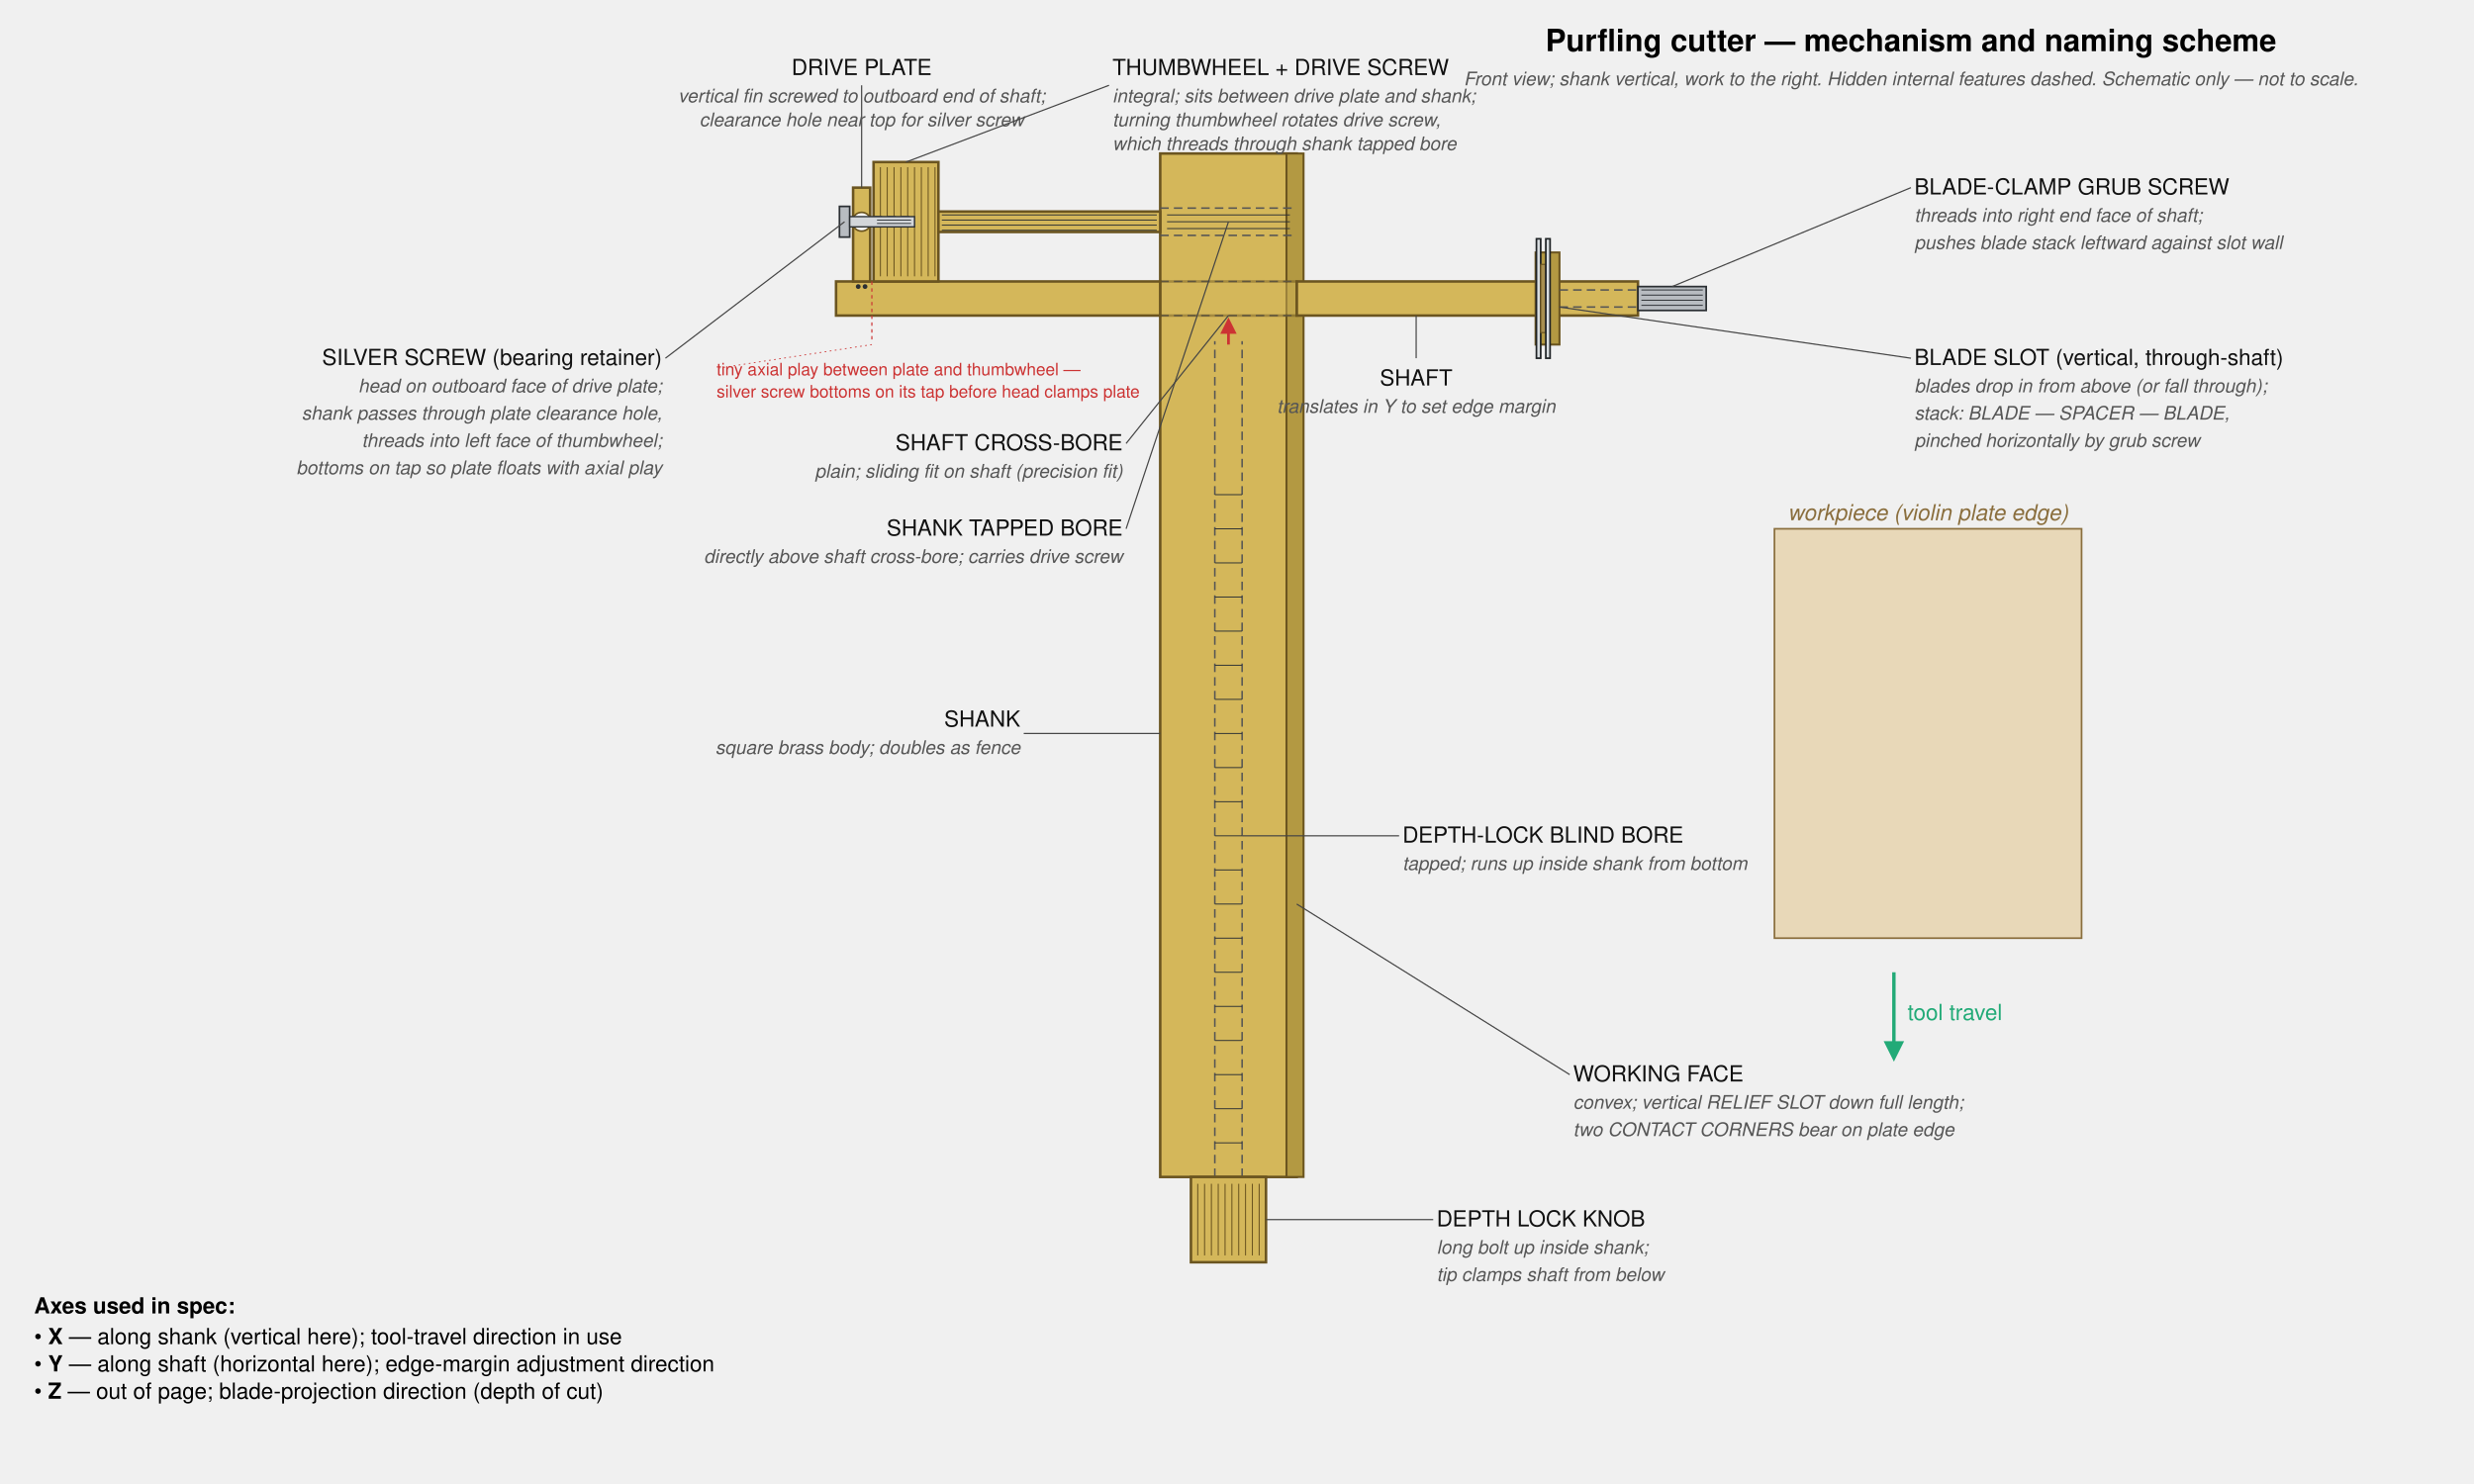
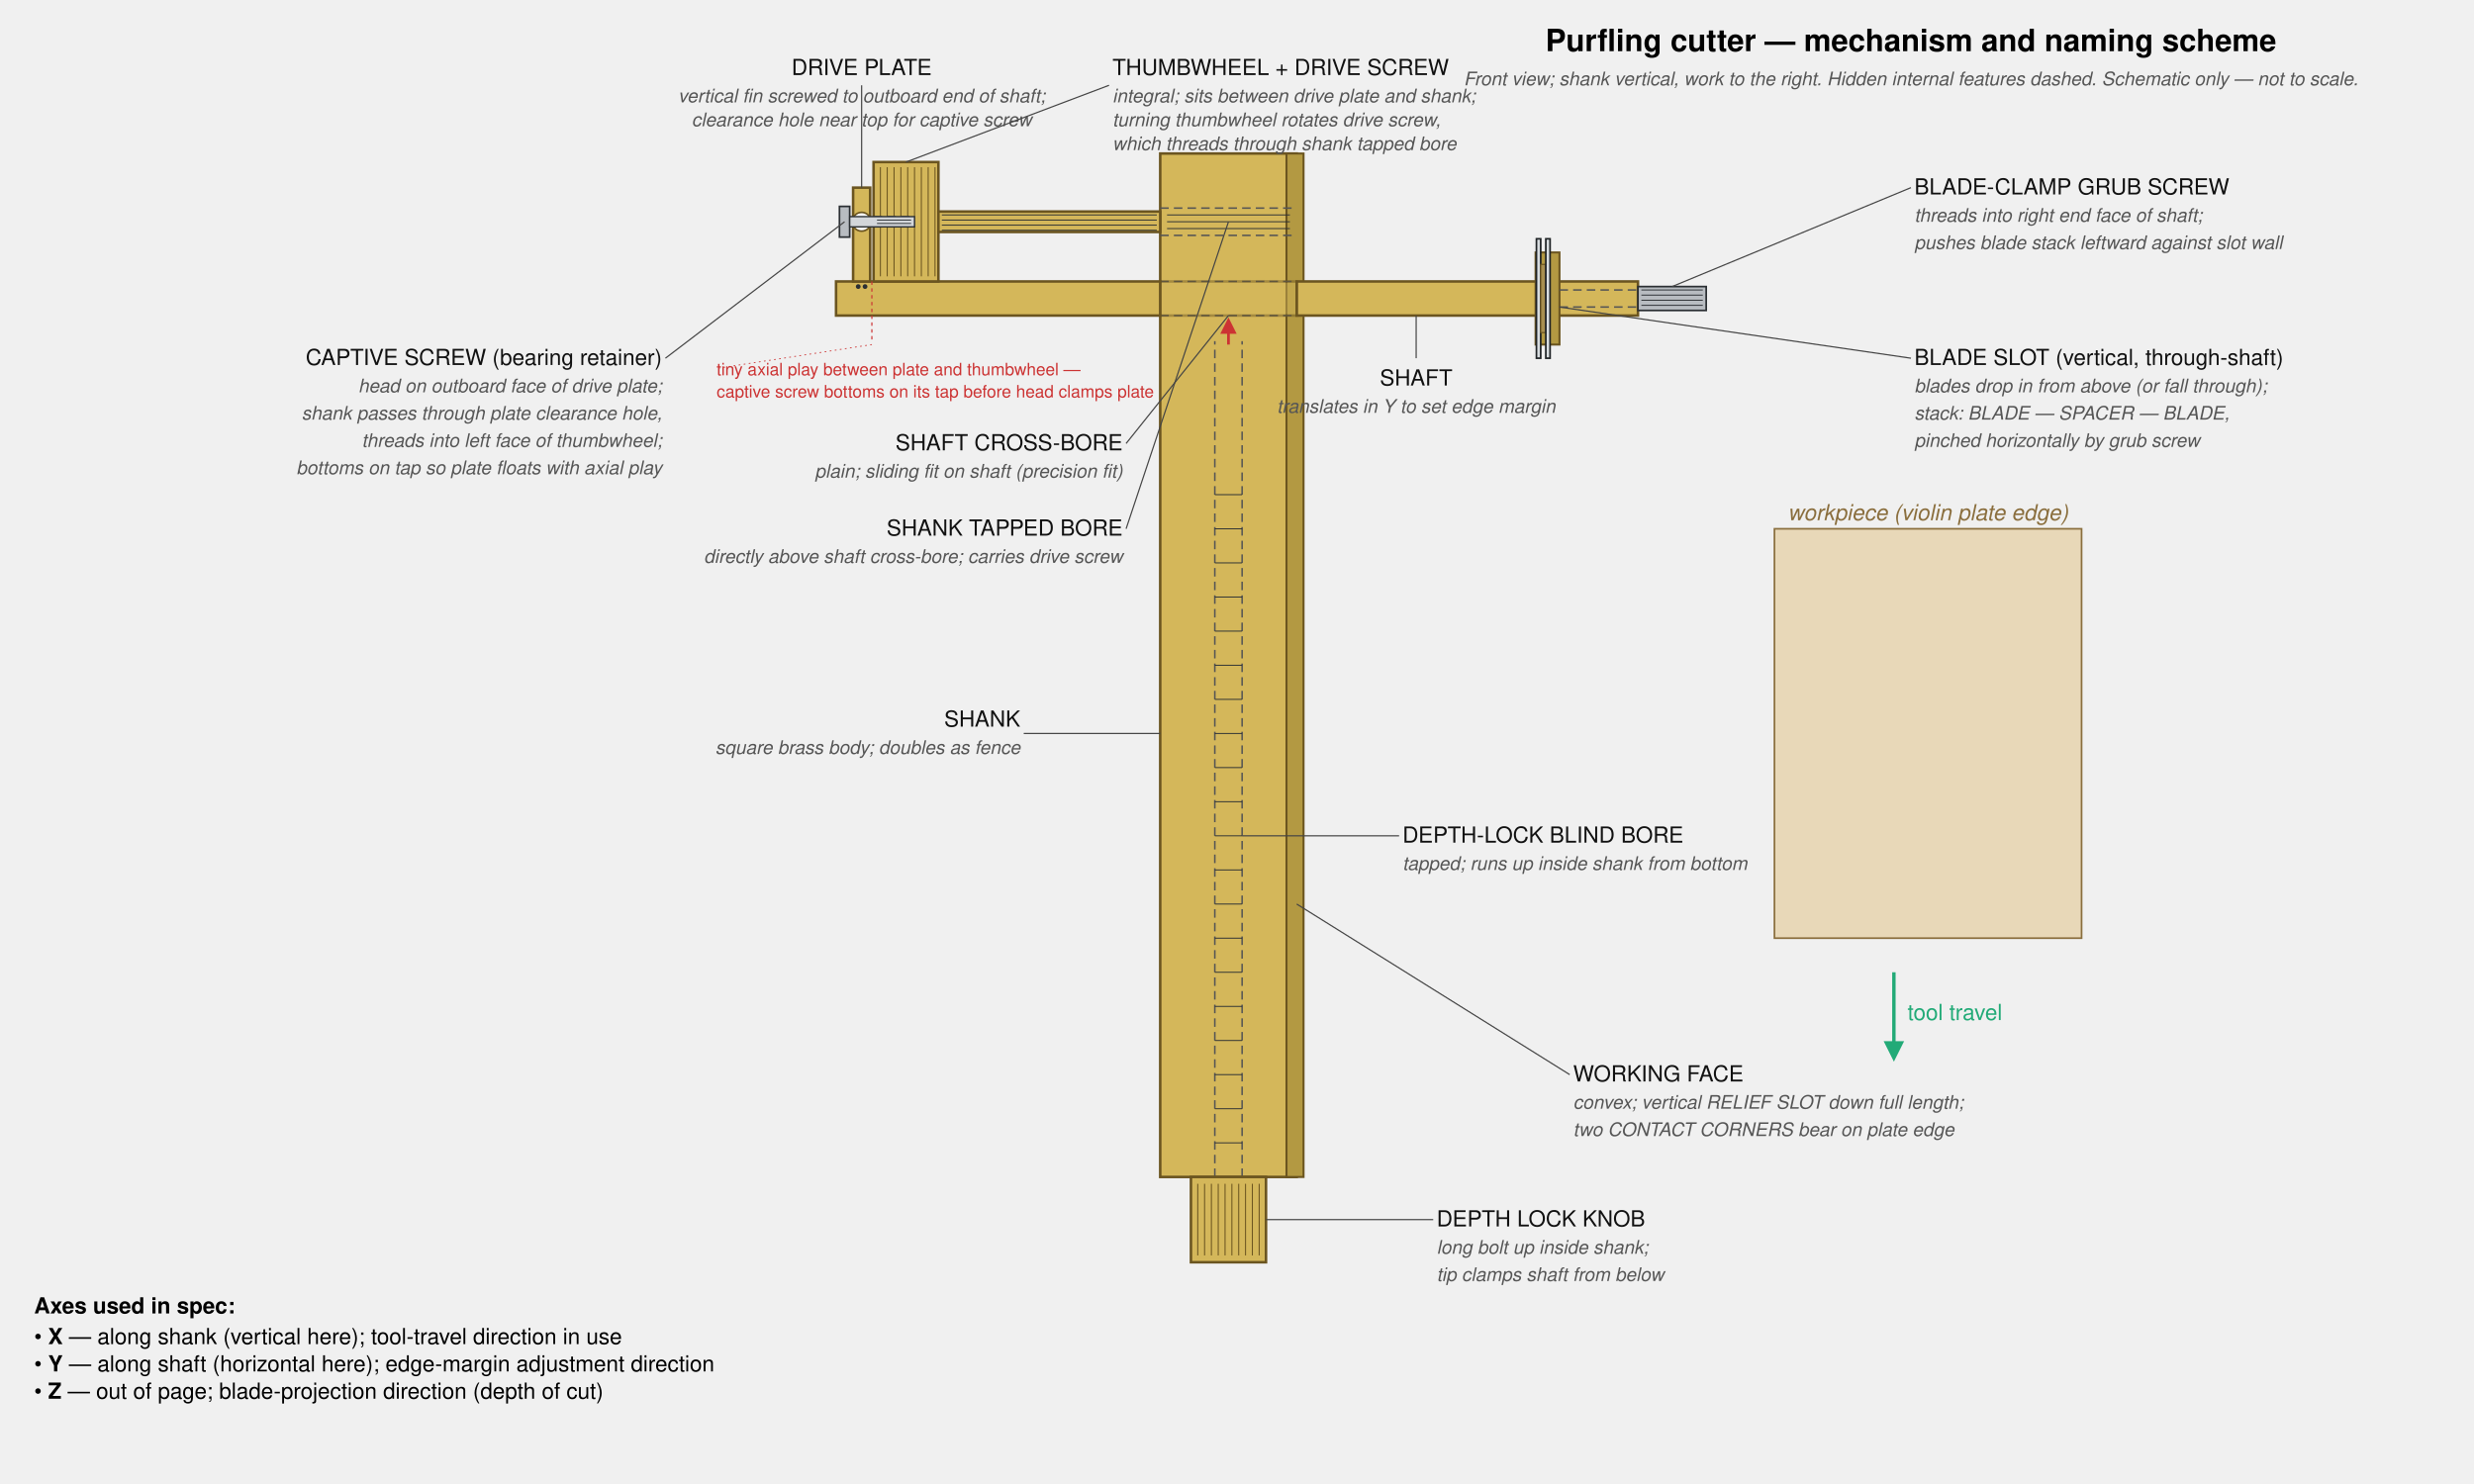
<svg xmlns="http://www.w3.org/2000/svg" viewBox="-220 -30 1450 870" font-family="Helvetica, Arial, sans-serif" font-size="13">
  <style>
    .brass     { fill: #d4b75a; stroke: #6b5520; stroke-width: 1.5; }
    .brass2    { fill: #b39942; stroke: #6b5520; stroke-width: 1.2; }
    .steel     { fill: #b8bcc1; stroke: #2b2f33; stroke-width: 1.0; }
    .blade     { fill: #d8dde0; stroke: #1f2326; stroke-width: 1.0; }
    .spacer    { fill: #a88f50; stroke: #6b5520; stroke-width: 0.7; }
    .thread    { stroke: #2b2f33; stroke-width: 0.55; fill: none; }
    .hidden    { fill: none; stroke: #555; stroke-width: 0.9; stroke-dasharray: 5 3; }
    .label     { fill: #111; font-size: 13px; }
    .sublabel  { fill: #555; font-size: 11px; font-style: italic; }
    .lead      { stroke: #444; stroke-width: 0.7; fill: none; }
    .work      { fill: #e8d8b8; stroke: #8a6e3d; stroke-width: 1; }
    .title     { font-size: 18px; font-weight: bold; }
    .subtitle  { font-size: 11px; fill: #555; font-style: italic; }
  </style>
  <text x="900" y="0" text-anchor="middle" class="title">Purfling cutter — mechanism and naming scheme</text>
  <text x="900" y="20" text-anchor="middle" class="subtitle">Front view; shank vertical, work to the right. Hidden internal features dashed. Schematic only — not to scale.</text>
  <rect x="820" y="280" width="180" height="240" class="work" />
  <text x="910" y="275" text-anchor="middle" fill="#8a6e3d" font-style="italic">workpiece (violin plate edge)</text>
  <rect x="460" y="60" width="80" height="600" class="brass" />
  <rect x="534" y="60" width="10" height="600" class="brass2" />
  <line x1="460" y1="135" x2="540" y2="135" class="hidden" />
  <line x1="460" y1="155" x2="540" y2="155" class="hidden" />
  <line x1="460" y1="92" x2="540" y2="92" class="hidden" />
  <line x1="460" y1="108" x2="540" y2="108" class="hidden" />
  <g class="thread">
    <line x1="464" y1="96" x2="536" y2="96" />
    <line x1="464" y1="100" x2="536" y2="100" />
    <line x1="464" y1="104" x2="536" y2="104" />
  </g>
  <line x1="492" y1="660" x2="492" y2="170" class="hidden" />
  <line x1="508" y1="660" x2="508" y2="170" class="hidden" />
  <g class="thread">
    <line x1="492" y1="640" x2="508" y2="640" />
    <line x1="492" y1="620" x2="508" y2="620" />
    <line x1="492" y1="600" x2="508" y2="600" />
    <line x1="492" y1="580" x2="508" y2="580" />
    <line x1="492" y1="560" x2="508" y2="560" />
    <line x1="492" y1="540" x2="508" y2="540" />
    <line x1="492" y1="520" x2="508" y2="520" />
    <line x1="492" y1="500" x2="508" y2="500" />
    <line x1="492" y1="480" x2="508" y2="480" />
    <line x1="492" y1="460" x2="508" y2="460" />
    <line x1="492" y1="440" x2="508" y2="440" />
    <line x1="492" y1="420" x2="508" y2="420" />
    <line x1="492" y1="400" x2="508" y2="400" />
    <line x1="492" y1="380" x2="508" y2="380" />
    <line x1="492" y1="360" x2="508" y2="360" />
    <line x1="492" y1="340" x2="508" y2="340" />
    <line x1="492" y1="320" x2="508" y2="320" />
    <line x1="492" y1="300" x2="508" y2="300" />
    <line x1="492" y1="280" x2="508" y2="280" />
    <line x1="492" y1="260" x2="508" y2="260" />
  </g>
  <rect x="270" y="135" width="190" height="20" class="brass" />
  <rect x="540" y="135" width="200" height="20" class="brass" />
  <rect x="460" y="135" width="80" height="20" class="brass" opacity="0.45" />
  <rect x="680" y="118" width="14" height="54" class="brass2" />
  <rect x="680.5" y="110" width="2.5" height="70" class="blade" />
  <rect x="683" y="125" width="3" height="40" class="spacer" />
  <rect x="686" y="110" width="2.5" height="70" class="blade" />
  <line x1="694" y1="140" x2="740" y2="140" class="hidden" />
  <line x1="694" y1="150" x2="740" y2="150" class="hidden" />
  <rect x="740" y="138" width="40" height="14" class="steel" />
  <g class="thread">
    <line x1="742" y1="140" x2="778" y2="140" />
    <line x1="742" y1="143" x2="778" y2="143" />
    <line x1="742" y1="146" x2="778" y2="146" />
    <line x1="742" y1="149" x2="778" y2="149" />
  </g>
  <rect x="280" y="80" width="10" height="55" class="brass" />
  <circle cx="285" cy="100" r="5.5" fill="#ffffff" stroke="#6b5520" stroke-width="1" />
  <circle cx="283" cy="138" r="1.4" fill="#2b2f33" />
  <circle cx="287" cy="138" r="1.4" fill="#2b2f33" />
  <rect x="292" y="65" width="38" height="70" class="brass" />
  <g stroke="#6b5520" stroke-width="0.6">
    <line x1="296" y1="68" x2="296" y2="132" />
    <line x1="300" y1="68" x2="300" y2="132" />
    <line x1="304" y1="68" x2="304" y2="132" />
    <line x1="308" y1="68" x2="308" y2="132" />
    <line x1="312" y1="68" x2="312" y2="132" />
    <line x1="316" y1="68" x2="316" y2="132" />
    <line x1="320" y1="68" x2="320" y2="132" />
    <line x1="324" y1="68" x2="324" y2="132" />
    <line x1="328" y1="68" x2="328" y2="132" />
  </g>
  <line x1="292" y1="97" x2="316" y2="97" class="hidden" />
  <line x1="292" y1="103" x2="316" y2="103" class="hidden" />
  <rect x="330" y="94" width="130" height="12" class="brass" />
  <g class="thread">
    <line x1="332" y1="96" x2="458" y2="96" />
    <line x1="332" y1="99" x2="458" y2="99" />
    <line x1="332" y1="102" x2="458" y2="102" />
    <line x1="332" y1="105" x2="458" y2="105" />
  </g>
  <rect x="272" y="91" width="6" height="18" class="steel" />
  <rect x="278" y="97" width="38" height="6" fill="#d3d6da" stroke="#2b2f33" stroke-width="0.8" />
  <g class="thread">
    <line x1="294" y1="99" x2="314" y2="99" />
    <line x1="294" y1="101" x2="314" y2="101" />
  </g>
  <line x1="291" y1="135" x2="291" y2="170" stroke="#c33" stroke-width="0.7" stroke-dasharray="2 2" />
  <text x="200" y="190" fill="#c33" font-size="10">tiny axial play between plate and thumbwheel —</text>
-   <text x="200" y="203" fill="#c33" font-size="10">silver screw bottoms on its tap before head clamps plate</text>
+   <text x="200" y="203" fill="#c33" font-size="10">captive screw bottoms on its tap before head clamps plate</text>
  <line x1="291" y1="172" x2="200" y2="186" stroke="#c33" stroke-width="0.5" stroke-dasharray="1 2" />
  <rect x="478" y="660" width="44" height="50" class="brass" />
  <g stroke="#6b5520" stroke-width="0.6">
    <line x1="482" y1="664" x2="482" y2="706" />
    <line x1="486" y1="664" x2="486" y2="706" />
    <line x1="490" y1="664" x2="490" y2="706" />
    <line x1="494" y1="664" x2="494" y2="706" />
    <line x1="498" y1="664" x2="498" y2="706" />
    <line x1="502" y1="664" x2="502" y2="706" />
    <line x1="506" y1="664" x2="506" y2="706" />
    <line x1="510" y1="664" x2="510" y2="706" />
    <line x1="514" y1="664" x2="514" y2="706" />
    <line x1="518" y1="664" x2="518" y2="706" />
  </g>
  <line x1="500" y1="172" x2="500" y2="158" stroke="#c33" stroke-width="1.6" marker-end="url(#arrowred)" />
  <line x1="380" y1="400" x2="460" y2="400" class="lead" />
  <text x="378" y="396" text-anchor="end" class="label">SHANK</text>
  <text x="378" y="412" text-anchor="end" class="sublabel">square brass body; doubles as fence</text>
  <line x1="700" y1="600" x2="540" y2="500" class="lead" />
  <text x="702" y="604" class="label">WORKING FACE</text>
  <text x="702" y="620" class="sublabel">convex; vertical RELIEF SLOT down full length;</text>
  <text x="702" y="636" class="sublabel">two CONTACT CORNERS bear on plate edge</text>
  <line x1="440" y1="230" x2="500" y2="155" class="lead" />
  <text x="438" y="234" text-anchor="end" class="label">SHAFT CROSS-BORE</text>
  <text x="438" y="250" text-anchor="end" class="sublabel">plain; sliding fit on shaft (precision fit)</text>
  <line x1="440" y1="280" x2="500" y2="100" class="lead" />
  <text x="438" y="284" text-anchor="end" class="label">SHANK TAPPED BORE</text>
  <text x="438" y="300" text-anchor="end" class="sublabel">directly above shaft cross-bore; carries drive screw</text>
  <line x1="600" y1="460" x2="508" y2="460" class="lead" />
  <text x="602" y="464" class="label">DEPTH-LOCK BLIND BORE</text>
  <text x="602" y="480" class="sublabel">tapped; runs up inside shank from bottom</text>
  <line x1="610" y1="180" x2="610" y2="155" class="lead" />
  <text x="610" y="196" text-anchor="middle" class="label">SHAFT</text>
  <text x="610" y="212" text-anchor="middle" class="sublabel">translates in Y to set edge margin</text>
  <line x1="285" y1="20" x2="285" y2="80" class="lead" />
  <text x="285" y="14" text-anchor="middle" class="label">DRIVE PLATE</text>
  <text x="285" y="30" text-anchor="middle" class="sublabel">vertical fin screwed to outboard end of shaft;</text>
-   <text x="285" y="44" text-anchor="middle" class="sublabel">clearance hole near top for silver screw</text>
+   <text x="285" y="44" text-anchor="middle" class="sublabel">clearance hole near top for captive screw</text>
  <line x1="430" y1="20" x2="311" y2="65" class="lead" />
  <text x="432" y="14" class="label">THUMBWHEEL + DRIVE SCREW</text>
  <text x="432" y="30" class="sublabel">integral; sits between drive plate and shank;</text>
  <text x="432" y="44" class="sublabel">turning thumbwheel rotates drive screw,</text>
  <text x="432" y="58" class="sublabel">which threads through shank tapped bore</text>
  <line x1="170" y1="180" x2="275" y2="100" class="lead" />
-   <text x="168" y="184" text-anchor="end" class="label">SILVER SCREW (bearing retainer)</text>
+   <text x="168" y="184" text-anchor="end" class="label">CAPTIVE SCREW (bearing retainer)</text>
  <text x="168" y="200" text-anchor="end" class="sublabel">head on outboard face of drive plate;</text>
  <text x="168" y="216" text-anchor="end" class="sublabel">shank passes through plate clearance hole,</text>
  <text x="168" y="232" text-anchor="end" class="sublabel">threads into left face of thumbwheel;</text>
  <text x="168" y="248" text-anchor="end" class="sublabel">bottoms on tap so plate floats with axial play</text>
  <line x1="900" y1="80" x2="760" y2="138" class="lead" />
  <text x="902" y="84" class="label">BLADE-CLAMP GRUB SCREW</text>
  <text x="902" y="100" class="sublabel">threads into right end face of shaft;</text>
  <text x="902" y="116" class="sublabel">pushes blade stack leftward against slot wall</text>
  <line x1="900" y1="180" x2="694" y2="150" class="lead" />
  <text x="902" y="184" class="label">BLADE SLOT (vertical, through-shaft)</text>
  <text x="902" y="200" class="sublabel">blades drop in from above (or fall through);</text>
  <text x="902" y="216" class="sublabel">stack: BLADE — SPACER — BLADE,</text>
  <text x="902" y="232" class="sublabel">pinched horizontally by grub screw</text>
  <line x1="620" y1="685" x2="522" y2="685" class="lead" />
  <text x="622" y="689" class="label">DEPTH LOCK KNOB</text>
  <text x="622" y="705" class="sublabel">long bolt up inside shank;</text>
  <text x="622" y="721" class="sublabel">tip clamps shaft from below</text>
  <line x1="890" y1="540" x2="890" y2="590" stroke="#2a7" stroke-width="2" marker-end="url(#arrowgreen)" />
  <text x="898" y="568" fill="#2a7">tool travel</text>
  <defs>
    <marker id="arrowgreen" viewBox="0 0 10 10" refX="8" refY="5" markerWidth="6" markerHeight="6" orient="auto">
      <path d="M0,0 L10,5 L0,10 z" fill="#2a7" />
    </marker>
    <marker id="arrowred" viewBox="0 0 10 10" refX="8" refY="5" markerWidth="6" markerHeight="6" orient="auto">
      <path d="M0,0 L10,5 L0,10 z" fill="#c33" />
    </marker>
  </defs>
  <g transform="translate(-200,740)">
    <text x="0" y="0" font-weight="bold">Axes used in spec:</text>
    <text x="0" y="18">• <tspan font-weight="bold">X</tspan> — along shank (vertical here); tool-travel direction in use</text>
    <text x="0" y="34">• <tspan font-weight="bold">Y</tspan> — along shaft (horizontal here); edge-margin adjustment direction</text>
    <text x="0" y="50">• <tspan font-weight="bold">Z</tspan> — out of page; blade-projection direction (depth of cut)</text>
  </g>
</svg>
